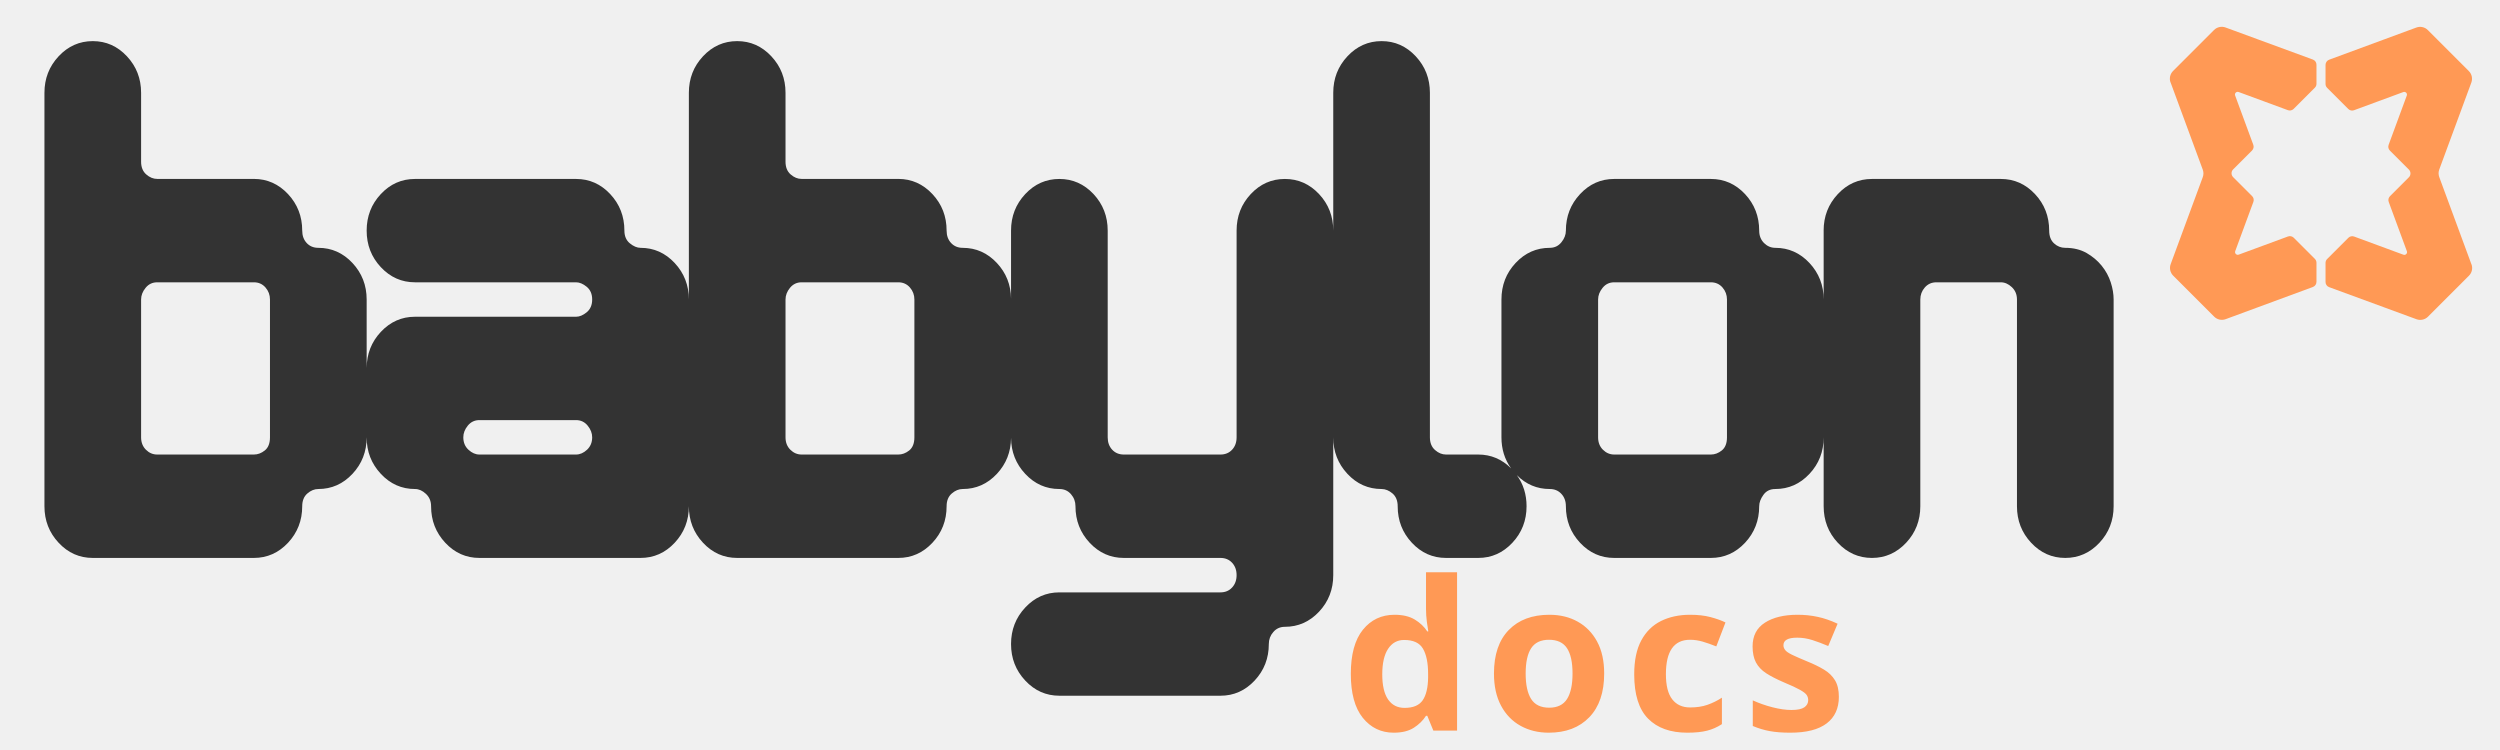
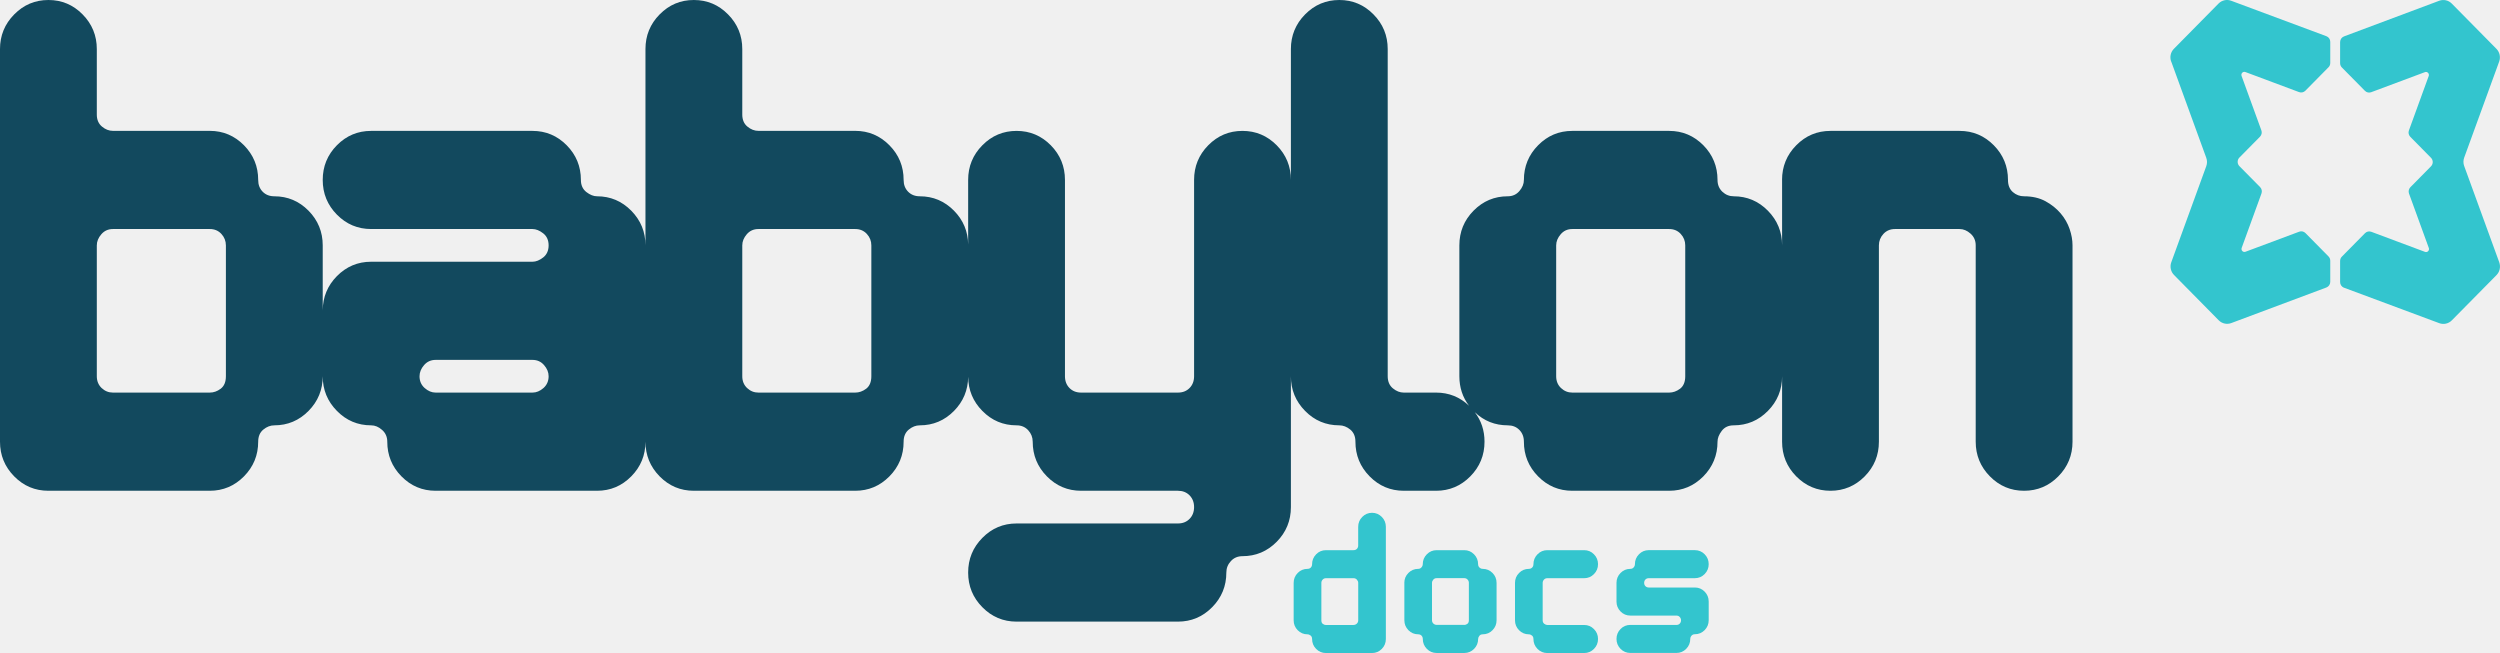
- <svg xmlns="http://www.w3.org/2000/svg" id="Layer_1" viewBox="0 0 800 240" version="1.1">
-   <defs id="defs1">
-     <style id="style1">.cls-1{fill:#ce6533;fill-rule:evenodd;}</style>
-     <clipPath clipPathUnits="userSpaceOnUse" id="clipPath1">
-       <rect style="fill:none;fill-opacity:1" id="rect2" width="134.737" height="117.895" x="671.579" y="182.105" />
-     </clipPath>
-     <clipPath clipPathUnits="userSpaceOnUse" id="clipPath3">
-       <rect style="fill:none;fill-opacity:1" id="rect4" width="633.684" height="204.211" x="25.263" y="17.895" />
+ <svg xmlns="http://www.w3.org/2000/svg" width="134" height="35" viewBox="0 0 134 35" fill="none">
+   <g clip-path="url(#clip0_8_59)">
+     <path fill-rule="evenodd" clip-rule="evenodd" d="M110.932 12.276C110.828 11.973 110.667 11.691 110.448 11.434C110.229 11.177 109.957 10.96 109.635 10.784C109.312 10.61 108.93 10.521 108.492 10.521C108.262 10.521 108.061 10.446 107.887 10.294C107.714 10.142 107.628 9.925 107.628 9.646C107.628 8.92 107.374 8.3 106.866 7.786C106.358 7.273 105.748 7.016 105.032 7.016H98.114C97.398 7.016 96.788 7.271 96.28 7.786C95.772 8.3 95.518 8.92 95.518 9.646H95.52V13.152C95.52 12.428 95.264 11.808 94.758 11.293C94.251 10.779 93.639 10.521 92.925 10.521C92.695 10.521 92.492 10.44 92.318 10.277C92.147 10.112 92.059 9.903 92.059 9.646C92.059 8.92 91.805 8.3 91.299 7.786C90.791 7.273 90.18 7.016 89.466 7.016H84.275C83.561 7.016 82.951 7.271 82.443 7.786C81.935 8.3 81.681 8.92 81.681 9.646C81.681 9.855 81.599 10.055 81.438 10.242C81.277 10.429 81.069 10.521 80.815 10.521C80.101 10.521 79.489 10.779 78.982 11.293C78.474 11.808 78.222 12.428 78.222 13.152V20.167C78.222 20.765 78.394 21.293 78.74 21.748C78.247 21.28 77.659 21.043 76.976 21.043H75.246C75.038 21.043 74.843 20.969 74.658 20.815C74.474 20.663 74.381 20.447 74.381 20.167V2.63C74.381 1.907 74.127 1.286 73.619 0.772C73.113 0.257 72.501 0 71.787 0C71.073 0 70.461 0.257 69.953 0.772C69.446 1.286 69.192 1.907 69.192 2.63V9.646C69.192 8.92 68.938 8.3 68.43 7.786C67.922 7.273 67.312 7.016 66.596 7.016C65.88 7.016 65.27 7.271 64.763 7.786C64.255 8.3 64.003 8.92 64.003 9.646V20.167C64.003 20.425 63.921 20.636 63.76 20.799C63.599 20.962 63.391 21.043 63.137 21.043H57.948C57.694 21.043 57.486 20.962 57.325 20.799C57.164 20.636 57.082 20.425 57.082 20.167V9.646C57.082 8.92 56.828 8.3 56.322 7.786C55.815 7.273 55.203 7.016 54.489 7.016C53.775 7.016 53.163 7.271 52.655 7.786C52.147 8.3 51.893 8.92 51.893 9.646V13.109C51.884 12.404 51.63 11.797 51.134 11.293C50.626 10.779 50.014 10.521 49.3 10.521C49.046 10.521 48.838 10.44 48.677 10.277C48.514 10.112 48.434 9.903 48.434 9.644C48.434 8.92 48.18 8.3 47.672 7.786C47.166 7.273 46.555 7.014 45.84 7.014H40.65C40.443 7.014 40.246 6.94 40.062 6.786C39.877 6.634 39.786 6.418 39.786 6.138V2.63C39.786 1.907 39.532 1.286 39.024 0.772C38.516 0.257 37.906 0 37.19 0C36.474 0 35.864 0.257 35.357 0.772C34.849 1.286 34.597 1.907 34.597 2.63V13.152C34.597 12.428 34.341 11.808 33.835 11.293C33.327 10.779 32.715 10.521 32.001 10.521C31.817 10.521 31.625 10.446 31.43 10.294C31.234 10.142 31.136 9.925 31.136 9.646C31.136 8.92 30.882 8.3 30.374 7.786C29.868 7.273 29.256 7.016 28.54 7.016H19.892C19.178 7.016 18.566 7.271 18.058 7.786C17.55 8.3 17.298 8.92 17.298 9.646C17.298 10.371 17.552 10.99 18.058 11.504C18.566 12.019 19.178 12.276 19.892 12.276H28.54C28.727 12.276 28.916 12.352 29.112 12.504C29.307 12.656 29.406 12.872 29.406 13.152C29.406 13.431 29.307 13.65 29.112 13.802C28.916 13.953 28.727 14.029 28.54 14.029H19.892C19.178 14.029 18.566 14.287 18.058 14.801C17.558 15.308 17.304 15.921 17.298 16.634V13.152C17.298 12.428 17.043 11.808 16.537 11.293C16.029 10.779 15.417 10.521 14.703 10.521C14.449 10.521 14.241 10.44 14.08 10.277C13.919 10.112 13.839 9.903 13.839 9.644C13.839 8.92 13.583 8.3 13.077 7.786C12.57 7.273 11.958 7.014 11.244 7.014H6.055C5.846 7.014 5.651 6.94 5.467 6.786C5.282 6.634 5.189 6.418 5.189 6.138V2.63C5.189 1.907 4.935 1.286 4.427 0.772C3.921 0.257 3.31 0 2.595 0C1.881 0 1.269 0.257 0.762 0.772C0.254 1.286 0 1.907 0 2.63V23.675C0 24.399 0.254 25.019 0.762 25.534C1.268 26.048 1.879 26.305 2.595 26.305H11.244C11.958 26.305 12.57 26.046 13.077 25.534C13.583 25.019 13.839 24.399 13.839 23.675C13.839 23.394 13.93 23.177 14.115 23.025C14.299 22.874 14.495 22.798 14.703 22.798C15.417 22.798 16.029 22.541 16.537 22.026C17.044 21.511 17.298 20.891 17.298 20.167C17.298 20.891 17.552 21.511 18.06 22.026C18.566 22.541 19.178 22.798 19.892 22.798C20.1 22.798 20.296 22.879 20.48 23.044C20.665 23.207 20.758 23.418 20.758 23.675C20.758 24.399 21.012 25.019 21.519 25.534C22.025 26.048 22.637 26.305 23.351 26.305H32.001C32.715 26.305 33.327 26.048 33.835 25.534C34.343 25.019 34.597 24.399 34.597 23.675C34.597 24.399 34.851 25.019 35.357 25.534C35.864 26.048 36.476 26.305 37.19 26.305H45.84C46.555 26.305 47.166 26.046 47.672 25.534C48.18 25.019 48.434 24.399 48.434 23.675C48.434 23.394 48.527 23.177 48.712 23.025C48.896 22.874 49.092 22.798 49.3 22.798C50.014 22.798 50.626 22.541 51.134 22.026C51.632 21.519 51.886 20.91 51.893 20.197C51.901 20.91 52.154 21.519 52.655 22.026C53.161 22.541 53.773 22.798 54.489 22.798C54.743 22.798 54.949 22.885 55.112 23.061C55.272 23.236 55.353 23.442 55.353 23.675C55.353 24.399 55.607 25.019 56.114 25.534C56.622 26.048 57.232 26.305 57.948 26.305H63.137C63.391 26.305 63.599 26.387 63.76 26.55C63.921 26.715 64.003 26.924 64.003 27.181C64.003 27.438 63.921 27.649 63.76 27.812C63.599 27.977 63.391 28.058 63.137 28.058H54.489C53.773 28.058 53.161 28.316 52.655 28.83C52.147 29.343 51.893 29.965 51.893 30.689C51.893 31.413 52.147 32.035 52.655 32.547C53.161 33.062 53.773 33.319 54.489 33.319H63.137C63.851 33.319 64.463 33.062 64.971 32.547C65.479 32.033 65.732 31.413 65.732 30.689C65.732 30.456 65.813 30.25 65.974 30.076C66.134 29.9 66.343 29.811 66.596 29.811C67.311 29.811 67.922 29.554 68.43 29.041C68.938 28.527 69.192 27.907 69.192 27.181V20.167C69.192 20.891 69.446 21.511 69.953 22.026C70.459 22.541 71.071 22.798 71.787 22.798C71.993 22.798 72.189 22.874 72.375 23.025C72.558 23.177 72.651 23.394 72.651 23.675C72.651 24.399 72.905 25.019 73.413 25.534C73.919 26.048 74.531 26.305 75.246 26.305H76.976C77.69 26.305 78.302 26.046 78.808 25.534C79.316 25.019 79.57 24.399 79.57 23.675C79.57 23.075 79.396 22.548 79.049 22.093C79.542 22.563 80.132 22.798 80.815 22.798C81.069 22.798 81.277 22.879 81.438 23.044C81.599 23.207 81.681 23.418 81.681 23.675C81.681 24.399 81.935 25.019 82.443 25.534C82.949 26.048 83.561 26.305 84.275 26.305H89.466C90.18 26.305 90.791 26.046 91.299 25.534C91.805 25.019 92.059 24.399 92.059 23.675C92.059 23.488 92.134 23.294 92.285 23.096C92.433 22.898 92.647 22.798 92.925 22.798C93.639 22.798 94.251 22.541 94.758 22.026C95.266 21.511 95.52 20.891 95.52 20.167V23.675C95.52 24.399 95.772 25.019 96.28 25.534C96.788 26.048 97.4 26.305 98.114 26.305C98.828 26.305 99.44 26.046 99.948 25.534C100.455 25.019 100.709 24.399 100.709 23.675V13.152C100.709 12.919 100.79 12.713 100.95 12.539C101.113 12.363 101.319 12.276 101.573 12.276H105.032C105.241 12.276 105.436 12.358 105.62 12.521C105.805 12.685 105.898 12.895 105.898 13.152V23.675C105.898 24.399 106.152 25.019 106.66 25.534C107.166 26.048 107.778 26.305 108.492 26.305C109.206 26.305 109.82 26.046 110.325 25.534C110.833 25.019 111.087 24.399 111.087 23.675V13.152C111.087 12.872 111.036 12.58 110.932 12.276ZM12.108 20.167C12.108 20.471 12.016 20.693 11.832 20.834C11.647 20.974 11.452 21.043 11.244 21.043H6.055C5.823 21.043 5.622 20.962 5.448 20.799C5.277 20.636 5.189 20.425 5.189 20.167V13.152C5.189 12.943 5.269 12.743 5.432 12.556C5.593 12.369 5.801 12.276 6.055 12.276H11.244C11.498 12.276 11.704 12.363 11.867 12.539C12.027 12.713 12.108 12.919 12.108 13.152V20.167ZM29.13 20.799C28.944 20.962 28.748 21.043 28.54 21.043H23.351C23.145 21.043 22.948 20.962 22.763 20.799C22.579 20.636 22.487 20.425 22.487 20.167C22.487 19.956 22.568 19.758 22.729 19.571C22.891 19.384 23.097 19.29 23.351 19.29H28.54C28.794 19.29 29.002 19.384 29.163 19.571C29.326 19.758 29.406 19.956 29.406 20.167C29.406 20.425 29.313 20.636 29.13 20.799ZM46.704 20.167C46.704 20.471 46.611 20.693 46.429 20.834C46.242 20.974 46.047 21.043 45.84 21.043H40.651C40.419 21.043 40.219 20.962 40.045 20.799C39.872 20.636 39.786 20.425 39.786 20.167V13.152C39.786 12.943 39.866 12.743 40.027 12.556C40.189 12.369 40.396 12.276 40.65 12.276H45.84C46.093 12.276 46.301 12.363 46.463 12.539C46.624 12.713 46.704 12.919 46.704 13.152V20.167ZM90.329 20.167C90.329 20.471 90.236 20.693 90.054 20.834C89.867 20.974 89.672 21.043 89.466 21.043H84.276C84.044 21.043 83.844 20.962 83.67 20.799C83.497 20.636 83.411 20.425 83.411 20.167V13.152C83.411 12.943 83.491 12.745 83.654 12.556C83.814 12.369 84.021 12.276 84.275 12.276H89.466C89.718 12.276 89.926 12.363 90.088 12.539C90.249 12.713 90.329 12.919 90.329 13.152V20.167Z" fill="#12495E" />
+     <path d="M69.34 31.242C69.34 31.035 69.413 30.857 69.557 30.711C69.701 30.565 69.877 30.491 70.081 30.491C70.154 30.491 70.213 30.467 70.258 30.421C70.304 30.374 70.328 30.313 70.328 30.241C70.328 30.034 70.401 29.858 70.545 29.71C70.689 29.563 70.865 29.489 71.069 29.489H72.552C72.626 29.489 72.684 29.465 72.73 29.419C72.775 29.373 72.799 29.312 72.799 29.239V28.238C72.799 28.031 72.872 27.853 73.016 27.707C73.161 27.561 73.336 27.486 73.541 27.486C73.745 27.486 73.921 27.561 74.065 27.707C74.209 27.853 74.282 28.031 74.282 28.238V34.25C74.282 34.458 74.209 34.635 74.065 34.782C73.921 34.928 73.745 35.002 73.541 35.002H71.069C70.865 35.002 70.689 34.928 70.545 34.782C70.401 34.635 70.328 34.458 70.328 34.25C70.328 34.171 70.302 34.108 70.249 34.065C70.196 34.023 70.14 34 70.081 34C69.877 34 69.701 33.926 69.557 33.78C69.413 33.634 69.34 33.456 69.34 33.249V31.244V31.242ZM72.552 33.497C72.618 33.497 72.677 33.473 72.726 33.427C72.775 33.38 72.801 33.319 72.801 33.247V31.242C72.801 31.181 72.777 31.126 72.731 31.072C72.686 31.018 72.626 30.992 72.554 30.992H71.071C70.998 30.992 70.94 31.017 70.894 31.068C70.848 31.118 70.825 31.177 70.825 31.244V33.249C70.825 33.336 70.85 33.399 70.903 33.44C70.956 33.48 71.013 33.501 71.071 33.501H72.554L72.552 33.497Z" fill="#33C5CE" />
+     <path d="M75.272 31.242C75.272 31.035 75.345 30.857 75.489 30.711C75.634 30.565 75.809 30.491 76.014 30.491C76.087 30.491 76.145 30.465 76.191 30.411C76.237 30.358 76.26 30.3 76.26 30.241C76.26 30.034 76.333 29.858 76.478 29.71C76.622 29.563 76.797 29.489 77.002 29.489H78.485C78.689 29.489 78.863 29.563 79.009 29.71C79.153 29.856 79.226 30.034 79.226 30.241C79.226 30.315 79.252 30.374 79.301 30.421C79.351 30.467 79.409 30.491 79.475 30.491C79.679 30.491 79.855 30.565 79.999 30.711C80.143 30.857 80.216 31.035 80.216 31.242V33.247C80.216 33.454 80.143 33.632 79.999 33.778C79.855 33.925 79.679 33.999 79.475 33.999C79.396 33.999 79.334 34.026 79.292 34.084C79.248 34.141 79.228 34.195 79.228 34.248C79.228 34.456 79.155 34.633 79.011 34.78C78.867 34.926 78.691 35 78.487 35H77.004C76.799 35 76.624 34.926 76.479 34.78C76.335 34.633 76.262 34.456 76.262 34.248C76.262 34.174 76.238 34.115 76.193 34.069C76.147 34.023 76.087 33.999 76.016 33.999C75.811 33.999 75.636 33.925 75.491 33.778C75.347 33.632 75.274 33.454 75.274 33.247V31.242H75.272ZM78.485 33.497C78.543 33.497 78.6 33.477 78.653 33.436C78.706 33.395 78.731 33.332 78.731 33.245V31.241C78.731 31.174 78.708 31.115 78.662 31.065C78.616 31.015 78.556 30.989 78.485 30.989H77.002C76.929 30.989 76.87 31.015 76.825 31.068C76.779 31.122 76.755 31.179 76.755 31.239V33.243C76.755 33.317 76.781 33.377 76.83 33.423C76.879 33.469 76.938 33.493 77.004 33.493H78.487L78.485 33.497Z" fill="#33C5CE" />
+     <path d="M81.204 31.242C81.204 31.035 81.277 30.857 81.422 30.711C81.566 30.565 81.741 30.491 81.946 30.491C82.019 30.491 82.077 30.467 82.123 30.421C82.169 30.374 82.192 30.313 82.192 30.241C82.192 30.034 82.266 29.858 82.41 29.71C82.554 29.563 82.729 29.489 82.934 29.489H84.912C85.117 29.489 85.292 29.563 85.436 29.71C85.581 29.856 85.654 30.034 85.654 30.241C85.654 30.448 85.581 30.626 85.436 30.772C85.292 30.918 85.117 30.992 84.912 30.992H82.934C82.861 30.992 82.802 31.017 82.757 31.068C82.711 31.118 82.687 31.177 82.687 31.244V33.249C82.687 33.328 82.715 33.391 82.771 33.434C82.828 33.478 82.881 33.499 82.934 33.499H84.912C85.117 33.499 85.292 33.573 85.436 33.719C85.581 33.865 85.654 34.043 85.654 34.25C85.654 34.458 85.581 34.635 85.436 34.782C85.292 34.928 85.117 35.002 84.912 35.002H82.934C82.729 35.002 82.554 34.928 82.41 34.782C82.266 34.635 82.192 34.458 82.192 34.25C82.192 34.171 82.167 34.108 82.114 34.065C82.061 34.023 82.004 34 81.946 34C81.741 34 81.566 33.926 81.422 33.78C81.277 33.634 81.204 33.456 81.204 33.249V31.244V31.242Z" fill="#33C5CE" />
+     <path d="M89.856 33.497C89.929 33.497 89.988 33.473 90.034 33.427C90.079 33.38 90.103 33.319 90.103 33.247C90.103 33.18 90.079 33.121 90.034 33.071C89.988 33.021 89.927 32.995 89.856 32.995H87.385C87.18 32.995 87.005 32.921 86.861 32.775C86.717 32.629 86.644 32.451 86.644 32.244V31.242C86.644 31.035 86.717 30.857 86.861 30.711C87.005 30.565 87.18 30.491 87.385 30.491C87.458 30.491 87.517 30.467 87.562 30.415C87.608 30.365 87.632 30.306 87.632 30.239C87.632 30.032 87.705 29.856 87.849 29.708C87.993 29.562 88.169 29.488 88.373 29.488H90.844C91.049 29.488 91.224 29.562 91.369 29.708C91.513 29.854 91.586 30.032 91.586 30.239C91.586 30.446 91.513 30.624 91.369 30.77C91.224 30.916 91.049 30.991 90.844 30.991H88.373C88.3 30.991 88.242 31.015 88.196 31.061C88.15 31.107 88.127 31.168 88.127 31.241C88.127 31.313 88.15 31.374 88.196 31.42C88.242 31.466 88.302 31.49 88.373 31.49H90.844C91.049 31.49 91.224 31.564 91.369 31.711C91.513 31.857 91.586 32.035 91.586 32.242V33.243C91.586 33.451 91.513 33.628 91.369 33.775C91.224 33.921 91.049 33.995 90.844 33.995C90.771 33.995 90.713 34.019 90.667 34.071C90.622 34.121 90.598 34.18 90.598 34.247C90.598 34.454 90.525 34.632 90.38 34.778C90.236 34.924 90.061 34.998 89.856 34.998H87.385C87.18 34.998 87.005 34.924 86.861 34.778C86.717 34.632 86.644 34.454 86.644 34.247C86.644 34.039 86.717 33.862 86.861 33.715C87.005 33.569 87.18 33.495 87.385 33.495H89.856V33.497Z" fill="#33C5CE" />
+     <path fill-rule="evenodd" clip-rule="evenodd" d="M116.373 3.297C116.287 3.06 116.344 2.795 116.521 2.616L118.915 0.189C119.091 0.011 119.354 -0.048 119.587 0.039L124.694 1.94C124.82 1.986 124.902 2.108 124.902 2.243V3.376C124.902 3.461 124.87 3.545 124.809 3.604L123.567 4.863C123.48 4.952 123.348 4.981 123.231 4.937L121.86 4.424L120.353 3.861C120.225 3.813 120.101 3.939 120.148 4.069L121.209 6.986C121.253 7.104 121.224 7.238 121.136 7.327L120.031 8.446C119.907 8.572 119.907 8.778 120.031 8.904L121.142 10.029C121.229 10.118 121.259 10.251 121.215 10.37L120.154 13.287C120.106 13.416 120.23 13.542 120.358 13.494L123.237 12.419C123.354 12.374 123.485 12.404 123.573 12.493L124.809 13.746C124.87 13.807 124.902 13.889 124.902 13.974V15.107C124.902 15.242 124.82 15.362 124.694 15.41L119.595 17.317C119.361 17.404 119.1 17.346 118.923 17.167L116.528 14.74C116.353 14.562 116.294 14.296 116.38 14.059L118.256 8.907C118.309 8.763 118.309 8.604 118.256 8.459L116.375 3.291L116.373 3.297Z" fill="#33C5CE" />
+     <path fill-rule="evenodd" clip-rule="evenodd" d="M133.96 14.064C134.046 14.301 133.989 14.566 133.812 14.746L131.417 17.172C131.242 17.35 130.979 17.409 130.745 17.322L125.639 15.421C125.512 15.375 125.43 15.253 125.43 15.118V13.985C125.43 13.9 125.463 13.816 125.523 13.757L126.765 12.498C126.853 12.41 126.985 12.38 127.102 12.424L128.473 12.937L129.98 13.5C130.108 13.548 130.232 13.422 130.185 13.293L129.123 10.375C129.08 10.257 129.109 10.123 129.196 10.035L130.301 8.915C130.426 8.789 130.426 8.583 130.301 8.458L129.191 7.332C129.103 7.243 129.074 7.11 129.118 6.991L130.179 4.074C130.227 3.945 130.102 3.819 129.975 3.867L127.096 4.942C126.979 4.987 126.848 4.957 126.76 4.868L125.523 3.615C125.463 3.554 125.43 3.473 125.43 3.387V2.255C125.43 2.119 125.514 1.999 125.639 1.951L130.742 0.041C130.975 -0.046 131.237 0.011 131.414 0.191L133.808 2.617C133.984 2.795 134.042 3.062 133.956 3.299L132.08 8.45C132.027 8.595 132.027 8.754 132.08 8.898L133.962 14.066L133.96 14.064Z" fill="#33C5CE" />
+   </g>
+   <defs>
+     <clipPath id="clip0_8_59">
+       <rect width="134" height="35" fill="white" />
    </clipPath>
  </defs>
-   <path class="cls-1" d="m 648.951,94.215 c -0.57,-1.64 -1.45,-3.16 -2.65,-4.55 -1.2,-1.39 -2.69,-2.56 -4.45,-3.51 -1.77,-0.94 -3.86,-1.42 -6.26,-1.42 -1.26,0 -2.36,-0.41 -3.31,-1.23 -0.95,-0.82 -1.42,-1.99 -1.42,-3.5 0,-3.92 -1.39,-7.27 -4.17,-10.05 -2.78,-2.77 -6.12,-4.16 -10.04,-4.16 h -37.88 c -3.92,0 -7.26,1.38 -10.04,4.16 -2.78,2.78 -4.17,6.13 -4.17,10.05 h 0.01 v 18.94 c 0,-3.91 -1.4,-7.26 -4.17,-10.04 -2.78,-2.78 -6.13,-4.17 -10.04,-4.17 -1.26,0 -2.37,-0.44 -3.32,-1.32 -0.94,-0.89 -1.42,-2.02 -1.42,-3.41 0,-3.92 -1.39,-7.27 -4.16,-10.05 -2.78,-2.77 -6.13,-4.16 -10.04,-4.16 h -28.42 c -3.91,0 -7.25,1.38 -10.03,4.16 -2.78,2.78 -4.17,6.13 -4.17,10.05 0,1.13 -0.45,2.21 -1.33,3.22 -0.88,1.01 -2.02,1.51 -3.41,1.51 -3.91,0 -7.26,1.39 -10.04,4.17 -2.78,2.78 -4.16,6.13 -4.16,10.04 v 37.9 c 0,3.23 0.94,6.08 2.84,8.54 -2.7,-2.53 -5.92,-3.81 -9.66,-3.81 h -9.47 c -1.14,0 -2.21,-0.4 -3.22,-1.23 -1.01,-0.82 -1.52,-1.99 -1.52,-3.5 V 42.105 c 0,-3.91 -1.39,-7.26 -4.17,-10.04 -2.77,-2.78 -6.12,-4.17 -10.03,-4.17 -3.91,0 -7.26,1.39 -10.04,4.17 -2.78,2.78 -4.17,6.13 -4.17,10.04 v 37.9 c 0,-3.92 -1.39,-7.27 -4.17,-10.05 -2.78,-2.77 -6.12,-4.16 -10.04,-4.16 -3.92,0 -7.26,1.38 -10.04,4.16 -2.78,2.78 -4.16,6.13 -4.16,10.05 v 56.84 c 0,1.39 -0.45,2.53 -1.33,3.41 -0.88,0.88 -2.02,1.32 -3.41,1.32 h -28.41 c -1.39,0 -2.53,-0.44 -3.41,-1.32 -0.88,-0.88 -1.33,-2.02 -1.33,-3.41 V 80.005 c 0,-3.92 -1.39,-7.27 -4.16,-10.05 -2.78,-2.77 -6.13,-4.16 -10.04,-4.16 -3.91,0 -7.26,1.38 -10.04,4.16 -2.78,2.78 -4.17,6.13 -4.17,10.05 v 18.71 c -0.05,-3.81 -1.44,-7.09 -4.16,-9.81 -2.78,-2.78 -6.13,-4.17 -10.04,-4.17 -1.39,0 -2.53,-0.44 -3.41,-1.32 -0.89,-0.89 -1.33,-2.02 -1.33,-3.42 0,-3.91 -1.39,-7.26 -4.17,-10.04 -2.77,-2.77 -6.12,-4.17 -10.03,-4.17 h -28.42 c -1.13,0 -2.21,-0.4 -3.22,-1.23 -1.01,-0.82 -1.51,-1.99 -1.51,-3.5 v -18.95 c 0,-3.91 -1.39,-7.26 -4.17,-10.04 -2.78,-2.78 -6.12,-4.17 -10.04,-4.17 -3.92,0 -7.26,1.39 -10.04,4.17 -2.78,2.78 -4.16,6.13 -4.16,10.04 v 56.84 c 0,-3.91 -1.4,-7.26 -4.17,-10.04 -2.78,-2.78 -6.13,-4.17 -10.04,-4.17 -1.01,0 -2.06,-0.41 -3.13,-1.23 -1.07,-0.82 -1.61,-1.99 -1.61,-3.5 0,-3.92 -1.39,-7.27 -4.17,-10.05 -2.77,-2.77 -6.12,-4.16 -10.04,-4.16 h -47.35 c -3.91,0 -7.26,1.38 -10.04,4.16 -2.78,2.78 -4.16,6.13 -4.16,10.05 0,3.92 1.39,7.26 4.16,10.04 2.78,2.78 6.13,4.17 10.04,4.17 h 47.35 c 1.02,0 2.06,0.41 3.13,1.23 1.07,0.82 1.61,1.99 1.61,3.5 0,1.51 -0.54,2.69 -1.61,3.51 -1.07,0.82 -2.11,1.23 -3.13,1.23 h -47.35 c -3.91,0 -7.26,1.39 -10.04,4.17 -2.74,2.74 -4.13,6.05 -4.16,9.9 V 98.945 c 0,-3.91 -1.4,-7.26 -4.17,-10.04 -2.78,-2.78 -6.13,-4.17 -10.04,-4.17 -1.39,0 -2.53,-0.44 -3.41,-1.32 -0.88,-0.89 -1.32,-2.02 -1.32,-3.42 0,-3.91 -1.4,-7.26 -4.17,-10.04 -2.78,-2.77 -6.13,-4.17 -10.04,-4.17 H 74.741 c -1.14,0 -2.21,-0.4 -3.22,-1.23 -1.01,-0.82 -1.52,-1.99 -1.52,-3.5 v -18.95 c 0,-3.91 -1.39,-7.26 -4.17,-10.04 -2.77,-2.78 -6.12,-4.17 -10.03,-4.17 -3.91,0 -7.26,1.39 -10.04,4.17 -2.78,2.78 -4.17,6.13 -4.17,10.04 V 155.795 c 0,3.91 1.39,7.26 4.17,10.04 2.77,2.78 6.12,4.17 10.04,4.17 h 47.35 c 3.91,0 7.26,-1.4 10.04,-4.17 2.77,-2.78 4.17,-6.13 4.17,-10.04 0,-1.52 0.5,-2.69 1.51,-3.51 1.01,-0.82 2.08,-1.23 3.22,-1.23 3.91,0 7.26,-1.39 10.04,-4.17 2.78,-2.78 4.17,-6.13 4.17,-10.04 0,3.91 1.39,7.26 4.17,10.04 2.77,2.78 6.12,4.17 10.03,4.17 1.14,0 2.21,0.44 3.22,1.33 1.01,0.88 1.52,2.02 1.52,3.41 0,3.91 1.39,7.26 4.17,10.04 2.77,2.78 6.12,4.17 10.03,4.17 h 47.36 c 3.91,0 7.26,-1.39 10.04,-4.17 2.78,-2.78 4.17,-6.13 4.17,-10.04 0,3.91 1.39,7.26 4.16,10.04 2.78,2.78 6.13,4.17 10.04,4.17 h 47.36 c 3.91,0 7.26,-1.4 10.03,-4.17 2.78,-2.78 4.17,-6.13 4.17,-10.04 0,-1.52 0.51,-2.69 1.52,-3.51 1.01,-0.82 2.08,-1.23 3.22,-1.23 3.91,0 7.26,-1.39 10.04,-4.17 2.73,-2.74 4.12,-6.03 4.16,-9.88 0.04,3.85 1.43,7.14 4.17,9.88 2.77,2.78 6.12,4.17 10.04,4.17 1.39,0 2.52,0.47 3.41,1.42 0.88,0.95 1.32,2.06 1.32,3.32 0,3.91 1.39,7.26 4.17,10.04 2.78,2.78 6.12,4.17 10.04,4.17 h 28.41 c 1.39,0 2.53,0.44 3.41,1.32 0.88,0.89 1.33,2.02 1.33,3.41 0,1.39 -0.45,2.53 -1.33,3.41 -0.88,0.89 -2.02,1.33 -3.41,1.33 h -47.35 c -3.92,0 -7.27,1.39 -10.04,4.17 -2.78,2.77 -4.17,6.13 -4.17,10.04 0,3.91 1.39,7.27 4.17,10.04 2.77,2.78 6.12,4.17 10.04,4.17 h 47.35 c 3.91,0 7.26,-1.39 10.04,-4.17 2.78,-2.78 4.17,-6.13 4.17,-10.04 0,-1.26 0.44,-2.37 1.32,-3.31 0.88,-0.95 2.02,-1.43 3.41,-1.43 3.91,0 7.26,-1.39 10.04,-4.16 2.78,-2.78 4.17,-6.13 4.17,-10.05 v -37.89 c 0,3.91 1.39,7.26 4.17,10.04 2.77,2.78 6.12,4.17 10.04,4.17 1.13,0 2.2,0.41 3.22,1.23 1,0.82 1.51,1.99 1.51,3.51 0,3.91 1.39,7.26 4.17,10.04 2.77,2.78 6.12,4.17 10.04,4.17 h 9.47 c 3.91,0 7.26,-1.4 10.03,-4.17 2.78,-2.78 4.17,-6.13 4.17,-10.04 0,-3.24 -0.95,-6.09 -2.85,-8.55 2.7,2.54 5.93,3.81 9.67,3.81 1.39,0 2.53,0.44 3.41,1.33 0.88,0.88 1.33,2.02 1.33,3.41 0,3.91 1.39,7.26 4.17,10.04 2.77,2.78 6.12,4.17 10.03,4.17 h 28.42 c 3.91,0 7.26,-1.4 10.04,-4.17 2.77,-2.78 4.16,-6.13 4.16,-10.04 0,-1.01 0.41,-2.06 1.24,-3.13 0.81,-1.07 1.98,-1.61 3.5,-1.61 3.91,0 7.26,-1.39 10.04,-4.17 2.78,-2.78 4.17,-6.13 4.17,-10.04 v 18.95 c 0,3.91 1.38,7.26 4.16,10.04 2.78,2.78 6.13,4.17 10.04,4.17 3.91,0 7.26,-1.4 10.04,-4.17 2.78,-2.78 4.17,-6.13 4.17,-10.04 V 98.945 c 0,-1.26 0.44,-2.37 1.32,-3.31 0.89,-0.95 2.02,-1.42 3.41,-1.42 h 18.94 c 1.14,0 2.21,0.44 3.22,1.32 1.01,0.89 1.52,2.02 1.52,3.41 v 56.85 c 0,3.91 1.39,7.26 4.17,10.04 2.77,2.78 6.12,4.17 10.03,4.17 3.91,0 7.27,-1.4 10.04,-4.17 2.78,-2.78 4.17,-6.13 4.17,-10.04 V 98.945 c 0,-1.51 -0.28,-3.09 -0.85,-4.73 z m -541.07,42.63 c 0,1.64 -0.5,2.84 -1.51,3.6 -1.01,0.76 -2.08,1.13 -3.22,1.13 H 74.741 c -1.27,0 -2.37,-0.44 -3.32,-1.32 -0.94,-0.88 -1.42,-2.02 -1.42,-3.41 V 98.945 c 0,-1.13 0.44,-2.21 1.33,-3.22 0.88,-1.01 2.02,-1.51 3.41,-1.51 h 28.41 c 1.39,0 2.52,0.47 3.41,1.42 0.88,0.94 1.32,2.05 1.32,3.31 z m 93.2,3.41 c -1.02,0.88 -2.09,1.32 -3.23,1.32 h -28.41 c -1.13,0 -2.21,-0.44 -3.22,-1.32 -1.01,-0.88 -1.51,-2.02 -1.51,-3.41 0,-1.14 0.44,-2.21 1.32,-3.22 0.89,-1.01 2.02,-1.52 3.41,-1.52 h 28.41 c 1.39,0 2.53,0.51 3.41,1.52 0.89,1.01 1.33,2.08 1.33,3.22 0,1.39 -0.51,2.53 -1.51,3.41 z m 96.22,-3.41 c 0,1.64 -0.51,2.84 -1.51,3.6 -1.02,0.76 -2.09,1.13 -3.22,1.13 h -28.41 c -1.27,0 -2.37,-0.44 -3.32,-1.32 -0.95,-0.88 -1.42,-2.02 -1.42,-3.41 V 98.945 c 0,-1.13 0.44,-2.21 1.32,-3.22 0.89,-1.01 2.02,-1.51 3.41,-1.51 h 28.42 c 1.38,0 2.52,0.47 3.41,1.42 0.88,0.94 1.32,2.05 1.32,3.31 z m 238.85,0 c 0,1.64 -0.51,2.84 -1.51,3.6 -1.02,0.76 -2.09,1.13 -3.22,1.13 h -28.41 c -1.27,0 -2.37,-0.44 -3.32,-1.32 -0.95,-0.88 -1.42,-2.02 -1.42,-3.41 V 98.945 c 0,-1.13 0.44,-2.2 1.33,-3.22 0.88,-1.01 2.01,-1.51 3.4,-1.51 h 28.42 c 1.38,0 2.52,0.47 3.41,1.42 0.88,0.94 1.32,2.05 1.32,3.31 z m 142.59,-91.14 c -0.47,-1.28 -0.16,-2.71 0.81,-3.68 l 13.11,-13.11 c 0.96,-0.96 2.4,-1.28 3.68,-0.81 l 27.96,10.27 c 0.69,0.25 1.14,0.91 1.14,1.64 v 6.12 c 0,0.46 -0.18,0.91 -0.51,1.23 l -6.8,6.8 c -0.48,0.48 -1.2,0.64 -1.84,0.4 l -7.51,-2.77 -8.25,-3.04 c -0.7,-0.26 -1.38,0.42 -1.12,1.12 l 5.81,15.76 c 0.24,0.64 0.08,1.36 -0.4,1.84 l -6.05,6.05 c -0.68,0.68 -0.68,1.79 0,2.47 l 6.08,6.08 c 0.48,0.48 0.64,1.2 0.4,1.84 l -5.81,15.76 c -0.26,0.7 0.42,1.38 1.12,1.12 l 15.76,-5.81 c 0.64,-0.24 1.36,-0.08 1.84,0.4 l 6.77,6.77 c 0.33,0.33 0.51,0.77 0.51,1.23 v 6.12 c 0,0.73 -0.45,1.38 -1.14,1.64 l -27.92,10.3 c -1.28,0.47 -2.71,0.16 -3.68,-0.81 l -13.11,-13.11 c -0.96,-0.96 -1.28,-2.4 -0.81,-3.68 l 10.27,-27.83 c 0.29,-0.78 0.29,-1.64 0,-2.42 l -10.3,-27.92 z m 96.3,58.16 c 0.47,1.28 0.16,2.71 -0.81,3.68 l -13.11,13.11 c -0.96,0.96 -2.4,1.28 -3.68,0.81 l -27.96,-10.27 c -0.69,-0.25 -1.14,-0.91 -1.14,-1.64 v -6.12 c 0,-0.46 0.18,-0.91 0.51,-1.23 l 6.8,-6.8 c 0.48,-0.48 1.2,-0.64 1.84,-0.4 l 7.51,2.77 8.25,3.04 c 0.7,0.26 1.38,-0.42 1.12,-1.12 l -5.81,-15.76 c -0.24,-0.64 -0.08,-1.36 0.4,-1.84 l 6.05,-6.05 c 0.68,-0.68 0.68,-1.79 0,-2.47 l -6.08,-6.08 c -0.48,-0.48 -0.64,-1.2 -0.4,-1.84 l 5.81,-15.76 c 0.26,-0.7 -0.42,-1.38 -1.12,-1.12 l -15.76,5.81 c -0.64,0.24 -1.36,0.08 -1.84,-0.4 l -6.77,-6.77 c -0.33,-0.33 -0.51,-0.77 -0.51,-1.23 v -6.12 c 0,-0.73 0.46,-1.38 1.14,-1.64 l 27.92,-10.3 c 1.28,-0.47 2.71,-0.16 3.68,0.81 l 13.11,13.11 c 0.96,0.96 1.28,2.4 0.81,3.68 l -10.27,27.83 c -0.29,0.78 -0.29,1.64 0,2.42 l 10.3,27.92 v 0 z" id="path1" style="fill:#333333" clip-path="url(#clipPath3)" transform="matrix(1.088663,0,0,1.163739,-31.05602,-19.30367)" />
-   <path class="cls-1" d="m 661.623,259.113 c -0.57,-1.64 -1.45,-3.16 -2.65,-4.55 -1.2,-1.39 -2.69,-2.56 -4.45,-3.51 -1.77,-0.94 -3.86,-1.42 -6.26,-1.42 -1.26,0 -2.36,-0.41 -3.31,-1.23 -0.95,-0.82 -1.42,-1.99 -1.42,-3.5 0,-3.92 -1.39,-7.27 -4.17,-10.05 -2.78,-2.77 -6.12,-4.16 -10.04,-4.16 h -37.88 c -3.92,0 -7.26,1.38 -10.04,4.16 -2.78,2.78 -4.17,6.13 -4.17,10.05 h 0.01 v 18.94 c 0,-3.91 -1.4,-7.26 -4.17,-10.04 -2.78,-2.78 -6.13,-4.17 -10.04,-4.17 -1.26,0 -2.37,-0.44 -3.32,-1.32 -0.94,-0.89 -1.42,-2.02 -1.42,-3.41 0,-3.92 -1.39,-7.27 -4.16,-10.05 -2.78,-2.77 -6.13,-4.16 -10.04,-4.16 h -28.42 c -3.91,0 -7.25,1.38 -10.03,4.16 -2.78,2.78 -4.17,6.13 -4.17,10.05 0,1.13 -0.45,2.21 -1.33,3.22 -0.88,1.01 -2.02,1.51 -3.41,1.51 -3.91,0 -7.26,1.39 -10.04,4.17 -2.78,2.78 -4.16,6.13 -4.16,10.04 v 37.9 c 0,3.23 0.94,6.08 2.84,8.54 -2.7,-2.53 -5.92,-3.81 -9.66,-3.81 h -9.47 c -1.14,0 -2.21,-0.4 -3.22,-1.23 -1.01,-0.82 -1.52,-1.99 -1.52,-3.5 v -94.74 c 0,-3.91 -1.39,-7.26 -4.17,-10.04 -2.77,-2.78 -6.12,-4.17 -10.03,-4.17 -3.91,0 -7.26,1.39 -10.04,4.17 -2.78,2.78 -4.17,6.13 -4.17,10.04 v 37.9 c 0,-3.92 -1.39,-7.27 -4.17,-10.05 -2.78,-2.77 -6.12,-4.16 -10.04,-4.16 -3.92,0 -7.26,1.38 -10.04,4.16 -2.78,2.78 -4.16,6.13 -4.16,10.05 v 56.84 c 0,1.39 -0.45,2.53 -1.33,3.41 -0.88,0.88 -2.02,1.32 -3.41,1.32 h -28.41 c -1.39,0 -2.53,-0.44 -3.41,-1.32 -0.88,-0.88 -1.33,-2.02 -1.33,-3.41 v -56.84 c 0,-3.92 -1.39,-7.27 -4.16,-10.05 -2.78,-2.77 -6.13,-4.16 -10.04,-4.16 -3.91,0 -7.26,1.38 -10.04,4.16 -2.78,2.78 -4.17,6.13 -4.17,10.05 v 18.71 c -0.05,-3.81 -1.44,-7.09 -4.16,-9.81 -2.78,-2.78 -6.13,-4.17 -10.04,-4.17 -1.39,0 -2.53,-0.44 -3.41,-1.32 -0.89,-0.89 -1.33,-2.02 -1.33,-3.42 0,-3.91 -1.39,-7.26 -4.17,-10.04 -2.77,-2.77 -6.12,-4.17 -10.03,-4.17 h -28.42 c -1.13,0 -2.21,-0.4 -3.22,-1.23 -1.01,-0.82 -1.51,-1.99 -1.51,-3.5 v -18.95 c 0,-3.91 -1.39,-7.26 -4.17,-10.04 -2.78,-2.78 -6.12,-4.17 -10.04,-4.17 -3.92,0 -7.26,1.39 -10.04,4.17 -2.78,2.78 -4.16,6.13 -4.16,10.04 v 56.84 c 0,-3.91 -1.4,-7.26 -4.17,-10.04 -2.78,-2.78 -6.13,-4.17 -10.04,-4.17 -1.01,0 -2.06,-0.41 -3.13,-1.23 -1.07,-0.82 -1.61,-1.99 -1.61,-3.5 0,-3.92 -1.39,-7.27 -4.17,-10.05 -2.77,-2.77 -6.12,-4.16 -10.04,-4.16 h -47.35 c -3.91,0 -7.26,1.38 -10.04,4.16 -2.78,2.78 -4.16,6.13 -4.16,10.05 0,3.92 1.39,7.26 4.16,10.04 2.78,2.78 6.13,4.17 10.04,4.17 h 47.35 c 1.02,0 2.06,0.41 3.13,1.23 1.07,0.82 1.61,1.99 1.61,3.5 0,1.51 -0.54,2.69 -1.61,3.51 -1.07,0.82 -2.11,1.23 -3.13,1.23 h -47.35 c -3.91,0 -7.26,1.39 -10.04,4.17 -2.74,2.74 -4.13,6.05 -4.16,9.9 v -18.81 c 0,-3.91 -1.4,-7.26 -4.17,-10.04 -2.78,-2.78 -6.13,-4.17 -10.04,-4.17 -1.39,0 -2.53,-0.44 -3.41,-1.32 -0.88,-0.89 -1.32,-2.02 -1.32,-3.42 0,-3.91 -1.4,-7.26 -4.17,-10.04 -2.78,-2.77 -6.13,-4.17 -10.04,-4.17 H 87.413 c -1.14,0 -2.21,-0.4 -3.22,-1.23 -1.01,-0.82 -1.52,-1.99 -1.52,-3.5 v -18.95 c 0,-3.91 -1.39,-7.26 -4.17,-10.04 -2.77,-2.78 -6.12,-4.17 -10.03,-4.17 -3.91,0 -7.26,1.39 -10.04,4.17 -2.78,2.78 -4.17,6.13 -4.17,10.04 v 113.69 c 0,3.91 1.39,7.26 4.17,10.04 2.77,2.78 6.12,4.17 10.04,4.17 h 47.35 c 3.91,0 7.26,-1.4 10.04,-4.17 2.77,-2.78 4.17,-6.13 4.17,-10.04 0,-1.52 0.5,-2.69 1.51,-3.51 1.01,-0.82 2.08,-1.23 3.22,-1.23 3.91,0 7.26,-1.39 10.04,-4.17 2.78,-2.78 4.17,-6.13 4.17,-10.04 0,3.91 1.39,7.26 4.17,10.04 2.77,2.78 6.12,4.17 10.03,4.17 1.14,0 2.21,0.44 3.22,1.33 1.01,0.88 1.52,2.02 1.52,3.41 0,3.91 1.39,7.26 4.17,10.04 2.77,2.78 6.12,4.17 10.03,4.17 h 47.36 c 3.91,0 7.26,-1.39 10.04,-4.17 2.78,-2.78 4.17,-6.13 4.17,-10.04 0,3.91 1.39,7.26 4.16,10.04 2.78,2.78 6.13,4.17 10.04,4.17 h 47.36 c 3.91,0 7.26,-1.4 10.03,-4.17 2.78,-2.78 4.17,-6.13 4.17,-10.04 0,-1.52 0.51,-2.69 1.52,-3.51 1.01,-0.82 2.08,-1.23 3.22,-1.23 3.91,0 7.26,-1.39 10.04,-4.17 2.73,-2.74 4.12,-6.03 4.16,-9.88 0.04,3.85 1.43,7.14 4.17,9.88 2.77,2.78 6.12,4.17 10.04,4.17 1.39,0 2.52,0.47 3.41,1.42 0.88,0.95 1.32,2.06 1.32,3.32 0,3.91 1.39,7.26 4.17,10.04 2.78,2.78 6.12,4.17 10.04,4.17 h 28.41 c 1.39,0 2.53,0.44 3.41,1.32 0.88,0.89 1.33,2.02 1.33,3.41 0,1.39 -0.45,2.53 -1.33,3.41 -0.88,0.89 -2.02,1.33 -3.41,1.33 h -47.35 c -3.92,0 -7.27,1.39 -10.04,4.17 -2.78,2.77 -4.17,6.13 -4.17,10.04 0,3.91 1.39,7.27 4.17,10.04 2.77,2.78 6.12,4.17 10.04,4.17 h 47.35 c 3.91,0 7.26,-1.39 10.04,-4.17 2.78,-2.78 4.17,-6.13 4.17,-10.04 0,-1.26 0.44,-2.37 1.32,-3.31 0.88,-0.95 2.02,-1.43 3.41,-1.43 3.91,0 7.26,-1.39 10.04,-4.16 2.78,-2.78 4.17,-6.13 4.17,-10.05 v -37.89 c 0,3.91 1.39,7.26 4.17,10.04 2.77,2.78 6.12,4.17 10.04,4.17 1.13,0 2.2,0.41 3.22,1.23 1,0.82 1.51,1.99 1.51,3.51 0,3.91 1.39,7.26 4.17,10.04 2.77,2.78 6.12,4.17 10.04,4.17 h 9.47 c 3.91,0 7.26,-1.4 10.03,-4.17 2.78,-2.78 4.17,-6.13 4.17,-10.04 0,-3.24 -0.95,-6.09 -2.85,-8.55 2.7,2.54 5.93,3.81 9.67,3.81 1.39,0 2.53,0.44 3.41,1.33 0.88,0.88 1.33,2.02 1.33,3.41 0,3.91 1.39,7.26 4.17,10.04 2.77,2.78 6.12,4.17 10.03,4.17 h 28.42 c 3.91,0 7.26,-1.4 10.04,-4.17 2.77,-2.78 4.16,-6.13 4.16,-10.04 0,-1.01 0.41,-2.06 1.24,-3.13 0.81,-1.07 1.98,-1.61 3.5,-1.61 3.91,0 7.26,-1.39 10.04,-4.17 2.78,-2.78 4.17,-6.13 4.17,-10.04 v 18.95 c 0,3.91 1.38,7.26 4.16,10.04 2.78,2.78 6.13,4.17 10.04,4.17 3.91,0 7.26,-1.4 10.04,-4.17 2.78,-2.78 4.17,-6.13 4.17,-10.04 v -56.85 c 0,-1.26 0.44,-2.37 1.32,-3.31 0.89,-0.95 2.02,-1.42 3.41,-1.42 h 18.94 c 1.14,0 2.21,0.44 3.22,1.32 1.01,0.89 1.52,2.02 1.52,3.41 v 56.85 c 0,3.91 1.39,7.26 4.17,10.04 2.77,2.78 6.12,4.17 10.03,4.17 3.91,0 7.27,-1.4 10.04,-4.17 2.78,-2.78 4.17,-6.13 4.17,-10.04 v -56.85 c 0,-1.51 -0.28,-3.09 -0.85,-4.73 z m -541.07,42.63 c 0,1.64 -0.5,2.84 -1.51,3.6 -1.01,0.76 -2.08,1.13 -3.22,1.13 H 87.413 c -1.27,0 -2.37,-0.44 -3.32,-1.32 -0.94,-0.88 -1.42,-2.02 -1.42,-3.41 v -37.9 c 0,-1.13 0.44,-2.21 1.33,-3.22 0.88,-1.01 2.02,-1.51 3.41,-1.51 h 28.41 c 1.39,0 2.52,0.47 3.41,1.42 0.88,0.94 1.32,2.05 1.32,3.31 z m 93.2,3.41 c -1.02,0.88 -2.09,1.32 -3.23,1.32 h -28.41 c -1.13,0 -2.21,-0.44 -3.22,-1.32 -1.01,-0.88 -1.51,-2.02 -1.51,-3.41 0,-1.14 0.44,-2.21 1.32,-3.22 0.89,-1.01 2.02,-1.52 3.41,-1.52 h 28.41 c 1.39,0 2.53,0.51 3.41,1.52 0.89,1.01 1.33,2.08 1.33,3.22 0,1.39 -0.51,2.53 -1.51,3.41 z m 96.22,-3.41 c 0,1.64 -0.51,2.84 -1.51,3.6 -1.02,0.76 -2.09,1.13 -3.22,1.13 h -28.41 c -1.27,0 -2.37,-0.44 -3.32,-1.32 -0.95,-0.88 -1.42,-2.02 -1.42,-3.41 v -37.9 c 0,-1.13 0.44,-2.21 1.32,-3.22 0.89,-1.01 2.02,-1.51 3.41,-1.51 h 28.42 c 1.38,0 2.52,0.47 3.41,1.42 0.88,0.94 1.32,2.05 1.32,3.31 z m 238.85,0 c 0,1.64 -0.51,2.84 -1.51,3.6 -1.02,0.76 -2.09,1.13 -3.22,1.13 h -28.41 c -1.27,0 -2.37,-0.44 -3.32,-1.32 -0.95,-0.88 -1.42,-2.02 -1.42,-3.41 v -37.9 c 0,-1.13 0.44,-2.2 1.33,-3.22 0.88,-1.01 2.01,-1.51 3.4,-1.51 h 28.42 c 1.38,0 2.52,0.47 3.41,1.42 0.88,0.94 1.32,2.05 1.32,3.31 z m 142.59,-91.14 c -0.47,-1.28 -0.16,-2.71 0.81,-3.68 l 13.11,-13.11 c 0.96,-0.96 2.4,-1.28 3.68,-0.81 l 27.96,10.27 c 0.69,0.25 1.14,0.91 1.14,1.64 v 6.12 c 0,0.46 -0.18,0.91 -0.51,1.23 l -6.8,6.8 c -0.48,0.48 -1.2,0.64 -1.84,0.4 l -7.51,-2.77 -8.25,-3.04 c -0.7,-0.26 -1.38,0.42 -1.12,1.12 l 5.81,15.76 c 0.24,0.64 0.08,1.36 -0.4,1.84 l -6.05,6.05 c -0.68,0.68 -0.68,1.79 0,2.47 l 6.08,6.08 c 0.48,0.48 0.64,1.2 0.4,1.84 l -5.81,15.76 c -0.26,0.7 0.42,1.38 1.12,1.12 l 15.76,-5.81 c 0.64,-0.24 1.36,-0.08 1.84,0.4 l 6.77,6.77 c 0.33,0.33 0.51,0.77 0.51,1.23 v 6.12 c 0,0.73 -0.45,1.38 -1.14,1.64 l -27.92,10.3 c -1.28,0.47 -2.71,0.16 -3.68,-0.81 l -13.11,-13.11 c -0.96,-0.96 -1.28,-2.4 -0.81,-3.68 l 10.27,-27.83 c 0.29,-0.78 0.29,-1.64 0,-2.42 l -10.3,-27.92 z m 96.3,58.16 c 0.47,1.28 0.16,2.71 -0.81,3.68 l -13.11,13.11 c -0.96,0.96 -2.4,1.28 -3.68,0.81 l -27.96,-10.27 c -0.69,-0.25 -1.14,-0.91 -1.14,-1.64 v -6.12 c 0,-0.46 0.18,-0.91 0.51,-1.23 l 6.8,-6.8 c 0.48,-0.48 1.2,-0.64 1.84,-0.4 l 7.51,2.77 8.25,3.04 c 0.7,0.26 1.38,-0.42 1.12,-1.12 l -5.81,-15.76 c -0.24,-0.64 -0.08,-1.36 0.4,-1.84 l 6.05,-6.05 c 0.68,-0.68 0.68,-1.79 0,-2.47 l -6.08,-6.08 c -0.48,-0.48 -0.64,-1.2 -0.4,-1.84 l 5.81,-15.76 c 0.26,-0.7 -0.42,-1.38 -1.12,-1.12 l -15.76,5.81 c -0.64,0.24 -1.36,0.08 -1.84,-0.4 l -6.77,-6.77 c -0.33,-0.33 -0.51,-0.77 -0.51,-1.23 v -6.12 c 0,-0.73 0.46,-1.38 1.14,-1.64 l 27.92,-10.3 c 1.28,-0.47 2.71,-0.16 3.68,0.81 l 13.11,13.11 c 0.96,0.96 1.28,2.4 0.81,3.68 l -10.27,27.83 c -0.29,0.78 -0.29,1.64 0,2.42 l 10.3,27.92 v 0 z" id="path1-3" style="fill:#ff9955;fill-rule:evenodd" clip-path="url(#clipPath1)" transform="translate(3.157894,-184.2105)" />
-   <text xml:space="preserve" style="font-size:66.667px;line-height:0;letter-spacing:3.61px;fill:#ff9955;fill-opacity:1" x="429.263" y="233.79" id="text1">
-     <tspan id="tspan1" x="429.263" y="233.79" style="font-style:normal;font-variant:normal;font-weight:bold;font-stretch:normal;font-size:66.667px;line-height:0;font-family:'PT Sans Caption';-inkscape-font-specification:'PT Sans Caption Bold';letter-spacing:3.61px;fill:#ff9955;fill-opacity:1" dx="0">docs</tspan>
-   </text>
</svg>
